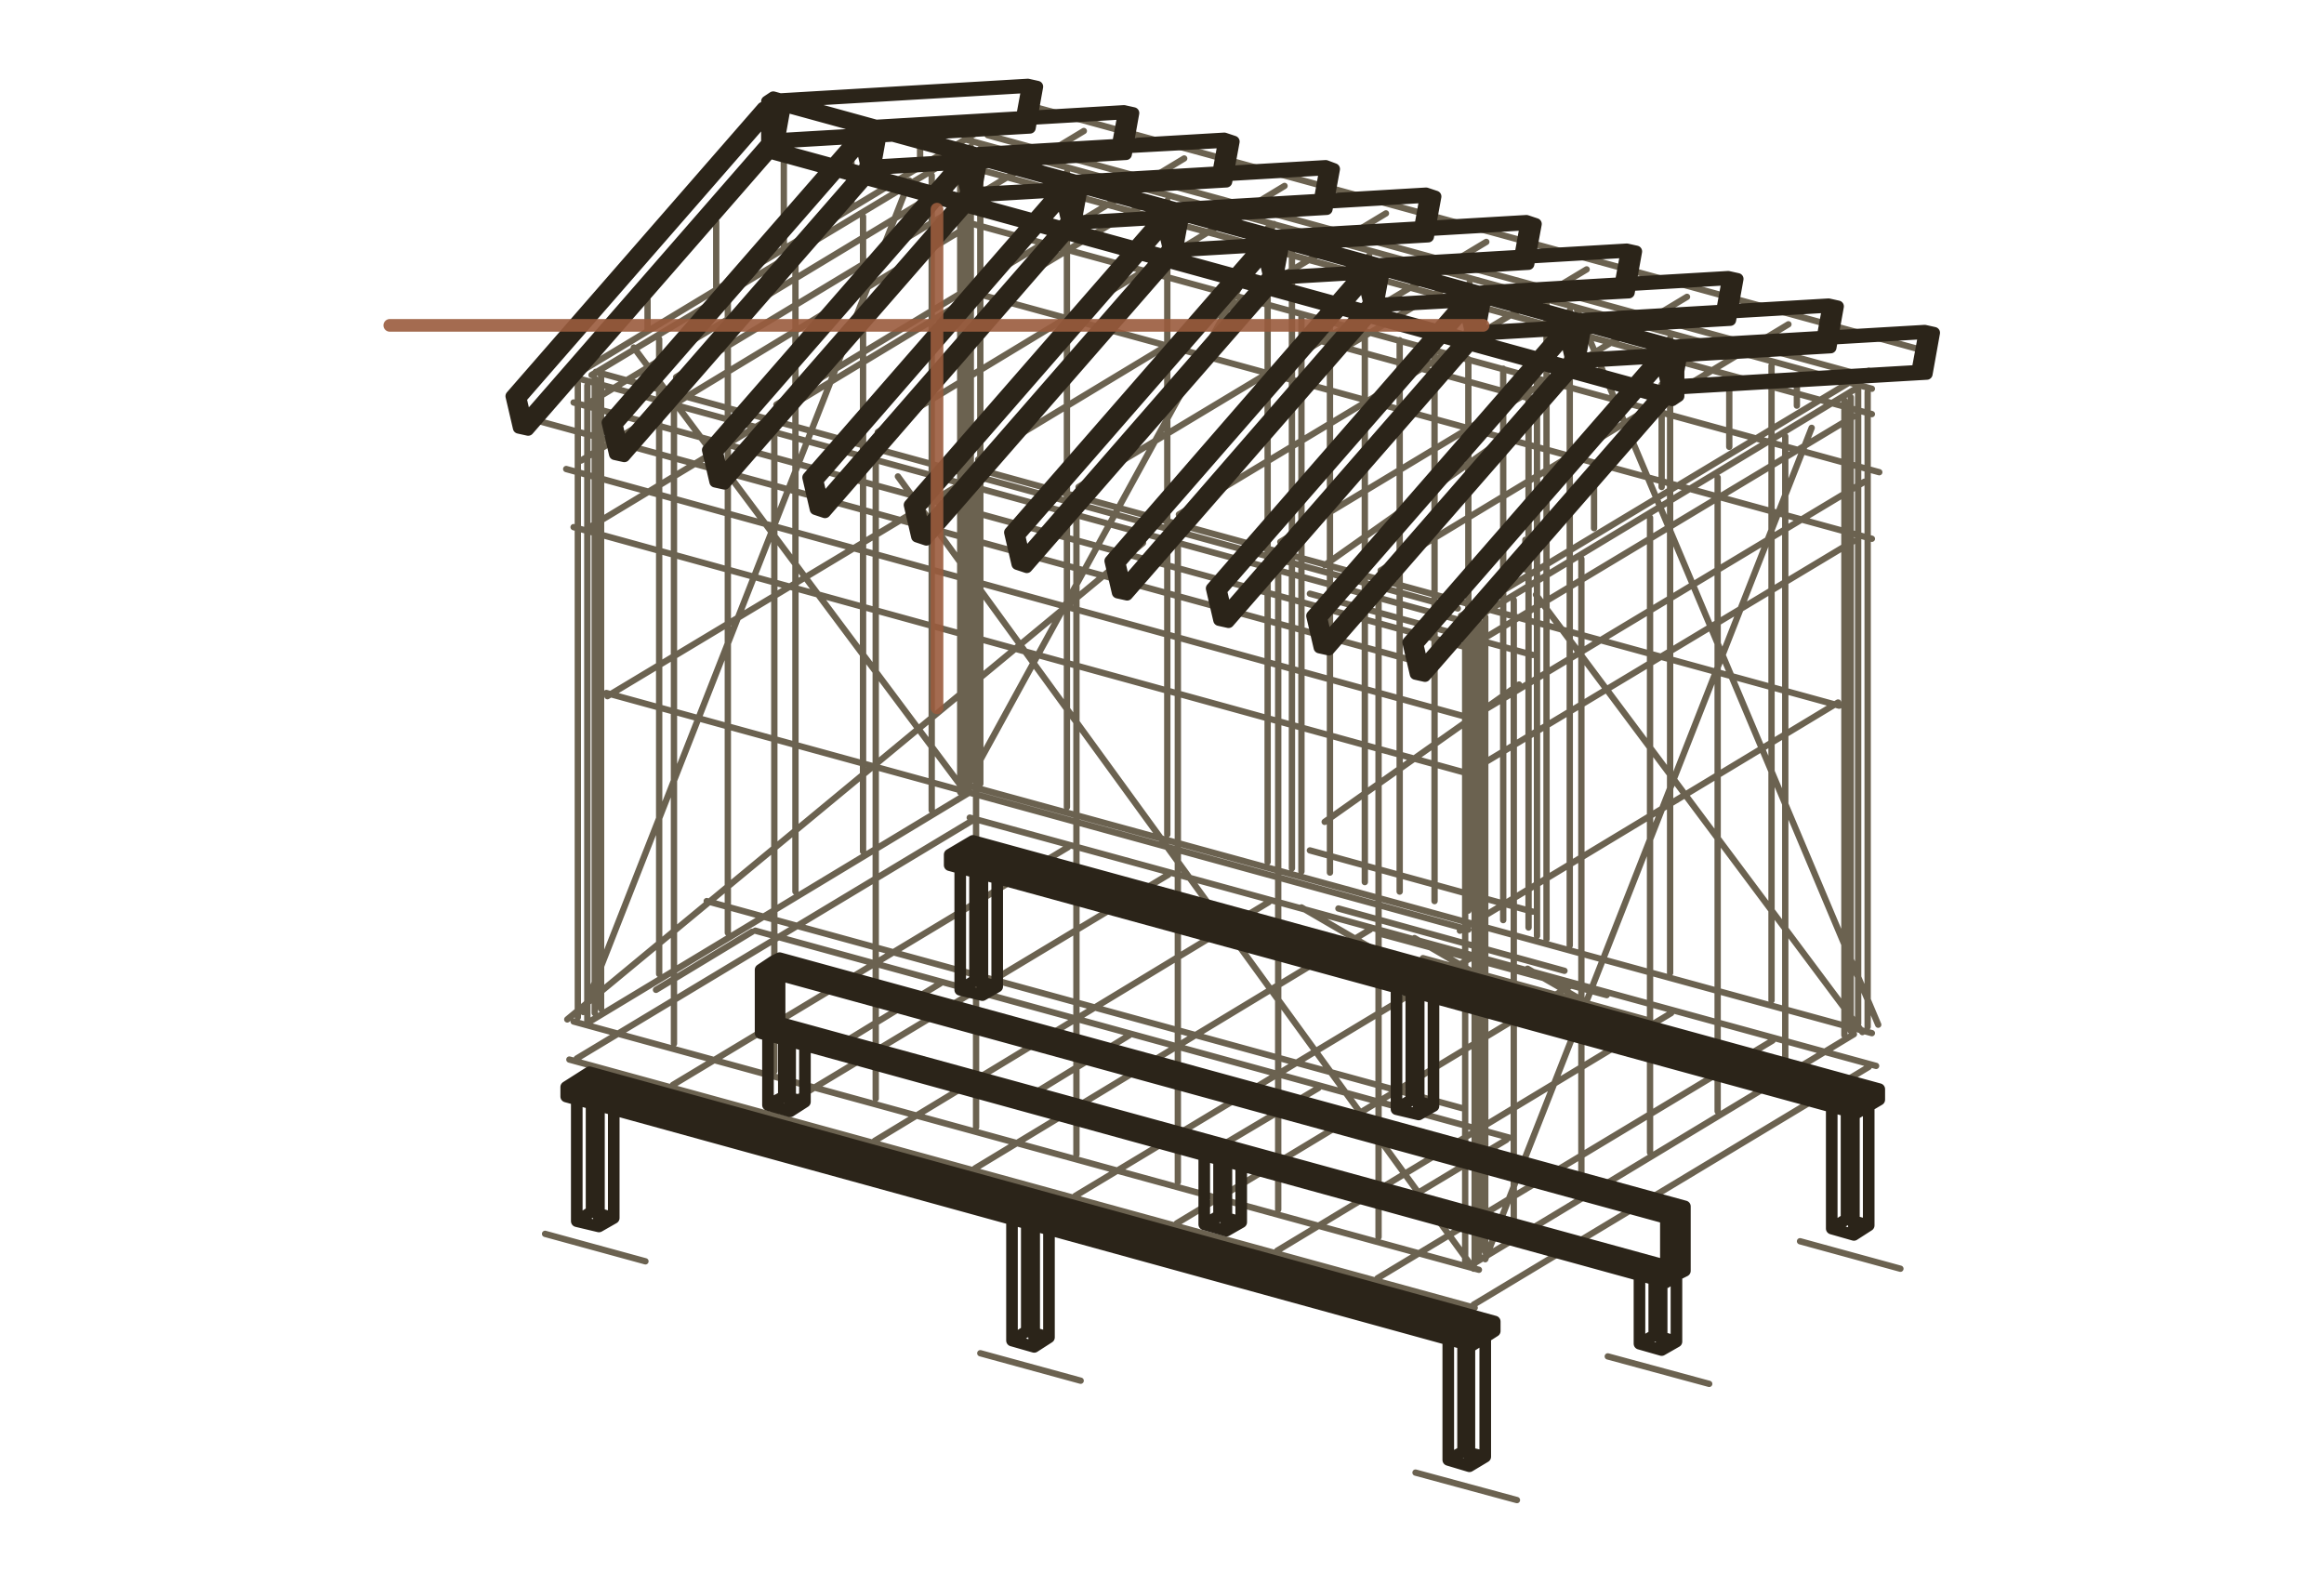
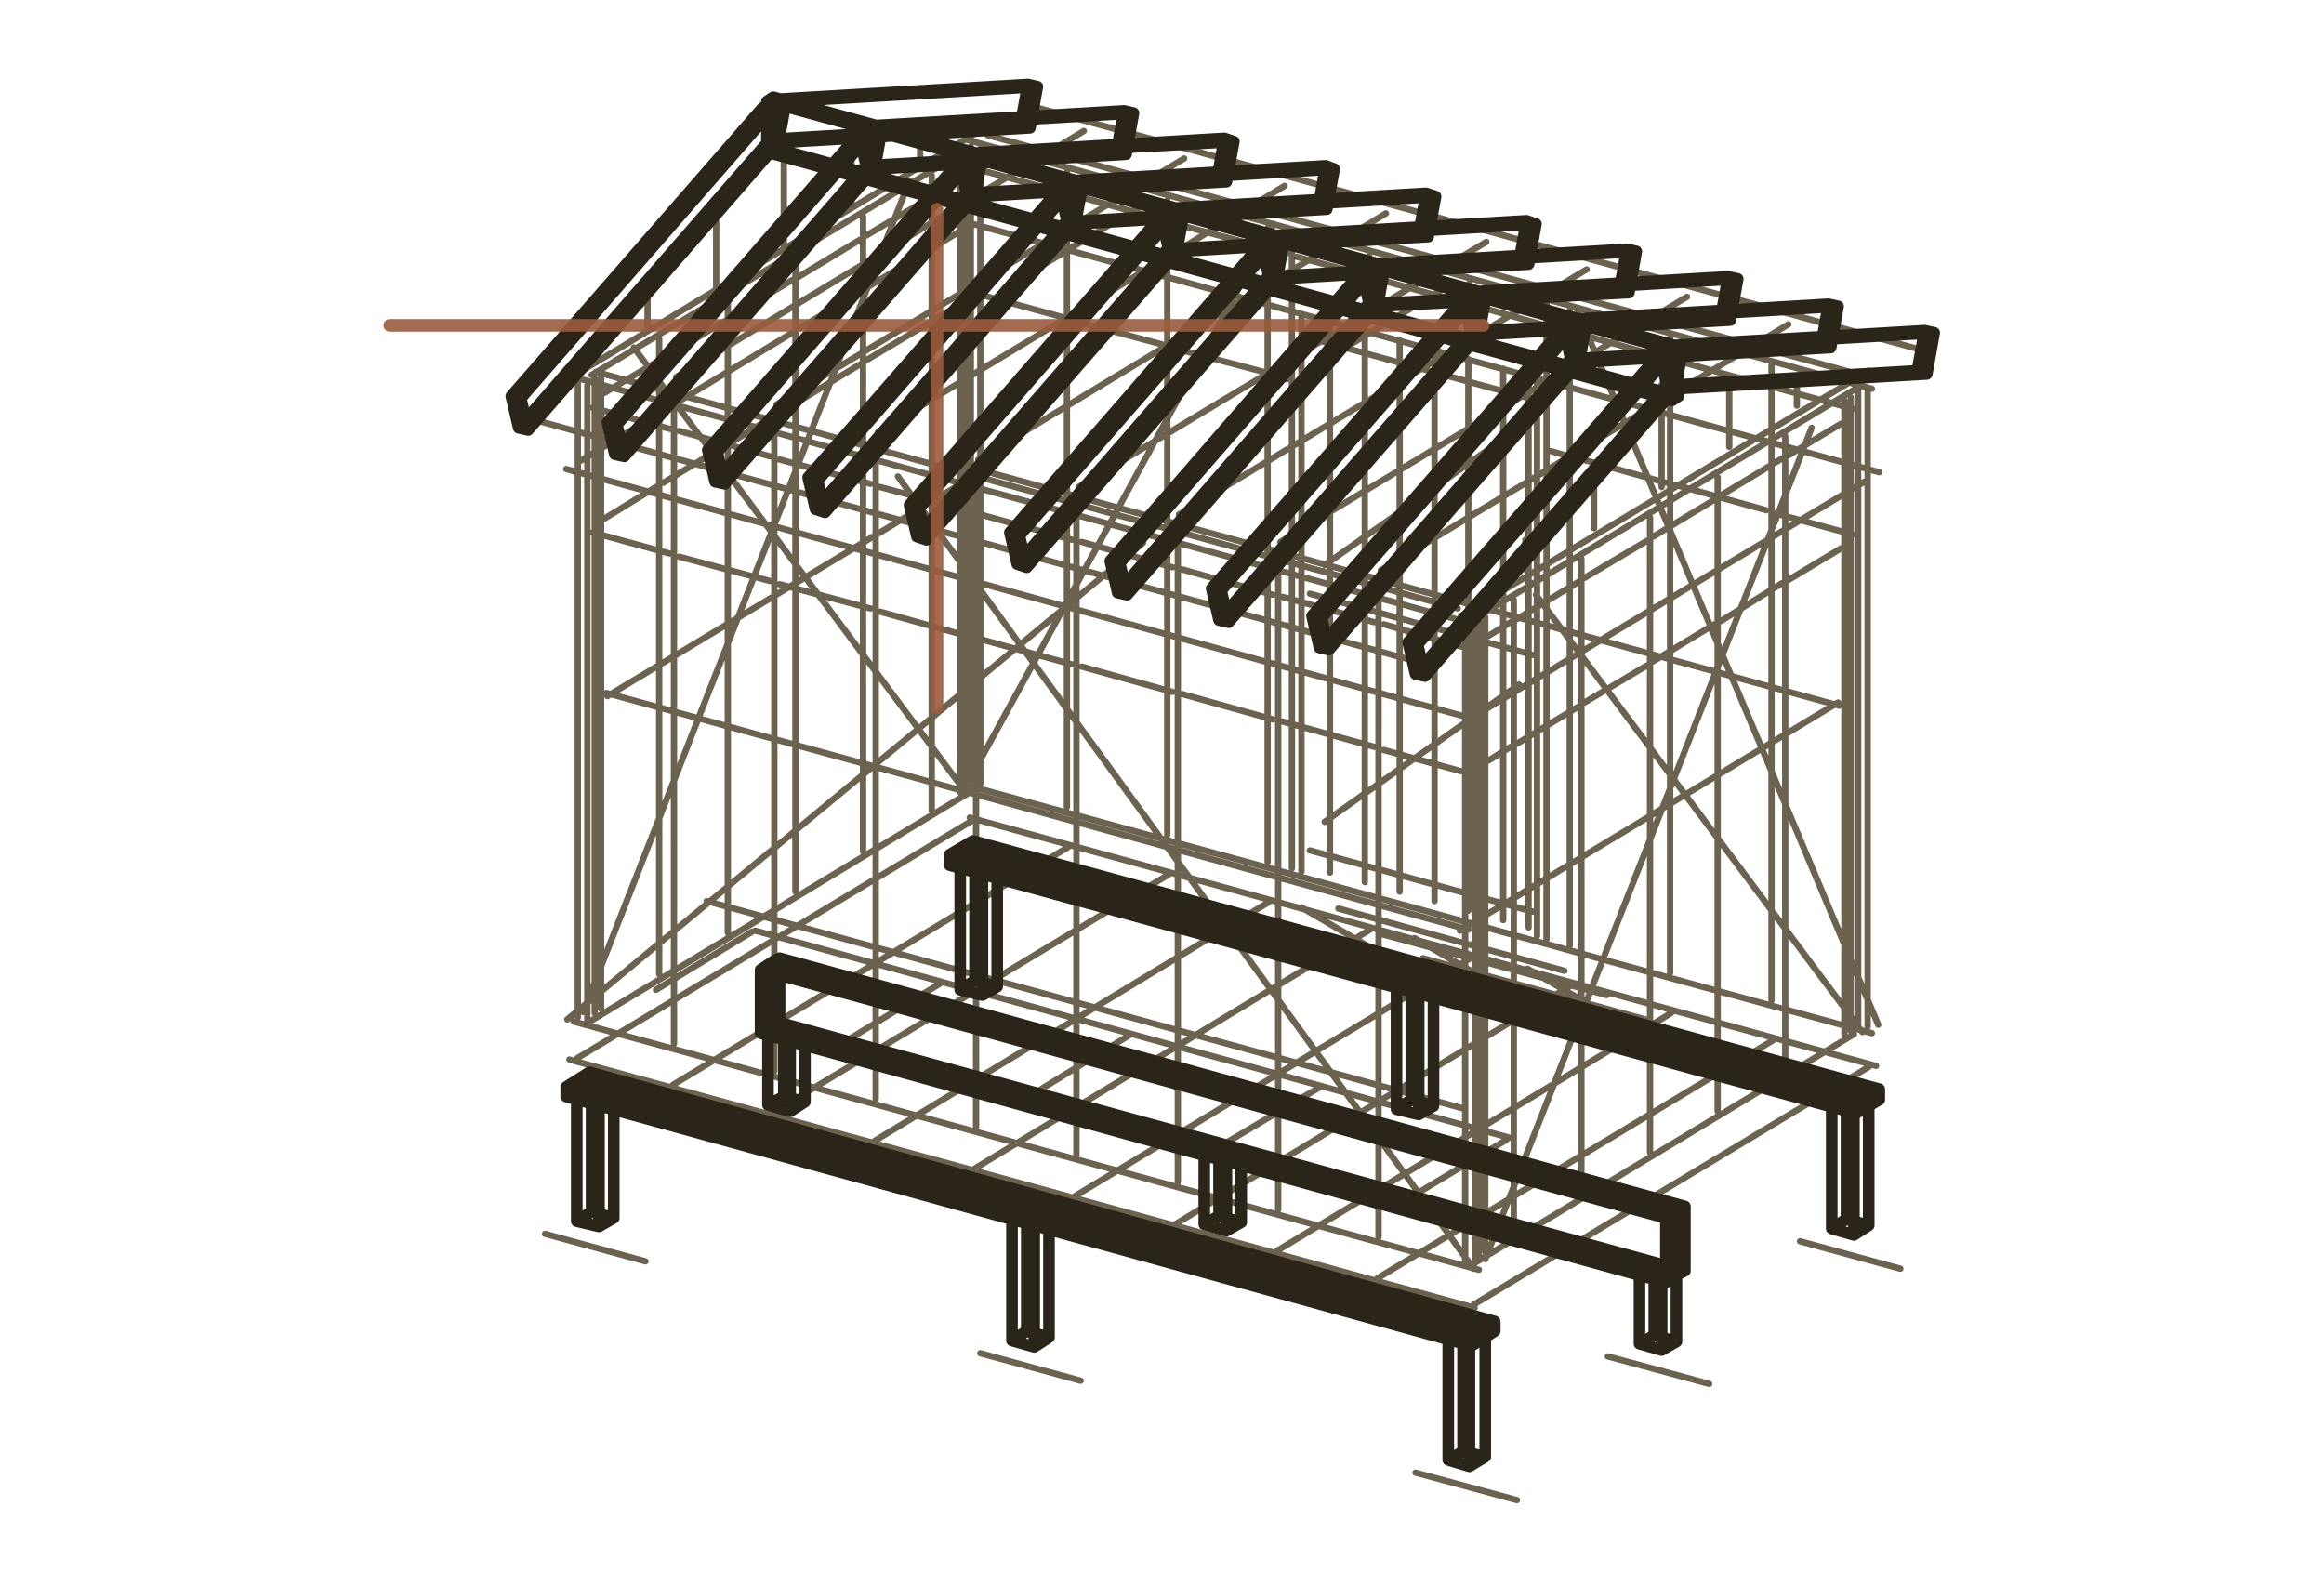
<svg xmlns="http://www.w3.org/2000/svg" viewBox="0 0 220 150" width="220" height="150" role="img">
  <g fill="none" stroke="#6b6250" stroke-width="0.6" stroke-linecap="round">
-     <path d="M87.9 94.8L97.4 97.4M51.6 116.8L61.1 119.4M129.2 106.1L138.7 108.8M92.8 128.1L102.3 130.7M170.4 117.5L179.9 120.1M134 139.4L143.6 142M69.7 105.8L79.3 108.4M111 117.1L120.5 119.7M152.2 128.4L161.8 131M92 77.7L54.6 100.2M101.1 80.2L63.7 102.7M110.6 82.8L73.2 105.3M120.1 85.4L82.8 108M129.7 88L92.3 110.6M139.2 90.7L101.8 113.2M148.7 93.3L111.4 115.8M158.2 95.9L120.9 118.4M167.8 98.5L130.4 121M176.9 101L139.5 123.5M91.8 77.4L177.6 100.9M53.9 100.3L139.6 123.8M91.4 74.3L177.2 97.8M91.4 13.2L177.2 36.8M93.5 12.8L175.1 35.2M91.9 73.9L91.9 13.9M101 76.4L101 16.3M110.5 79L110.5 19M120 81.6L120 21.6M148.6 89.5L148.6 29.4M158.1 92.1L158.1 32M167.7 94.7L167.7 34.6M176.8 97.2L176.8 37.1M92.8 74.2L92.8 14.1M175.9 96.9L175.9 36.9M122.3 82.2L122.3 22.2M123.2 82.5L123.2 30M146.4 88.9L146.4 28.8M145.5 88.6L145.5 36.1M123 27.9L146.2 34.2M122.4 28.2L145.6 34.6M129.6 28.1L129.6 24.2M139.1 30.7L139.1 26.8M92 73.4L120.6 21.2M149.2 29.1L177.8 97M140 120.2L54.3 96.7M140 59.2L54.3 35.7M138 57.6L56.4 35.2M139.6 119.6L139.6 59.6M130.5 117.1L130.5 57.1M121 114.5L121 54.4M111.5 111.9L111.5 51.8M101.9 109.3L101.9 49.2M92.4 106.7L92.4 46.6M82.9 104L82.9 44M73.3 101.4L73.3 41.4M63.8 98.8L63.8 38.8M54.7 96.3L54.7 36.3M138.7 119.4L138.7 59.3M55.6 96.6L55.6 36.5M139.5 120.1L85 45.1M108.2 51.4L53.7 96.5M175.5 97.9L139.7 119.5M175.5 36.9L139.7 58.5M176.9 35.1L138.3 58.3M175.2 97.6L175.2 37.6M169 101.3L169 41.3M162.6 105.2L162.6 45.2M156.2 109.1L156.2 49M149.7 113L149.7 52.9M143.3 116.8L143.3 56.8M140 118.8L140 58.8M174.6 98L174.6 37.9M140.6 118.5L140.6 58.4M176.3 97.7L145.4 56.3M171.5 40.5L140.6 119.2M56 96.6L91.8 75M56 35.5L91.8 14M54.6 35.4L93.2 12.1M56.3 95.9L56.3 35.8M62.4 92.2L62.4 32.1M68.9 88.3L68.9 28.3M75.3 84.4L75.3 24.4M81.7 80.6L81.7 20.5M88.2 76.7L88.2 16.6M91.5 74.7L91.5 14.6M56.9 95.5L56.9 35.5M90.9 75L90.9 15M55.2 95.8L86.1 17.1M60 32.9L90.9 74.3M102.6 12.4L64 35.7M112.1 15L73.5 38.3M121.6 17.6L83.1 40.9M131.2 20.2L92.6 43.5M140.7 22.9L102.1 46.1M150.2 25.5L111.6 48.7M159.7 28.1L121.2 51.3M169.3 30.7L130.7 54M108.8 19L95.9 26.8M137.4 26.9L124.5 34.6M87.1 15.6L87.1 12.9M80.6 19.5L80.6 13.2M74.2 23.3L74.2 13.6M67.8 27.2L67.8 21M61.3 31.1L61.3 28.4M170.1 38.4L170.1 35.6M163.7 42.3L163.7 36M157.3 46.1L157.3 36.4M150.9 50L150.9 43.8M144.4 53.9L144.4 51.1M97.1 9.9L182.9 33.4M134.4 62.7L48.6 39.2M125.9 82.6L125.9 30.4M129.2 83.5L129.2 31.3M132.5 84.4L132.5 32.2M135.8 85.3L135.8 33.1M139 86.2L139 34M142.3 87.1L142.3 34.9M144.7 87.8L144.7 35.6M124 80.5L145.1 86.3M124 56.2L145.1 62M124 32L145.1 37.8M125.4 77.8L143.8 64.8M125.4 53.5L143.8 40.5M158.1 99.5L144.6 91.7M147.3 96.6L133.9 88.8M136.6 93.7L123.2 85.9M156.1 96.6L134.7 90.7M152.1 94.2L130.7 88.4M148.1 91.9L126.7 86M92.5 44.4L174.1 66.8M139 88L57.4 65.6M174 66.5L138.2 88.1M57.5 65.9L93.3 44.4M91.4 27.5L177.2 51M91.4 15.7L177.2 39.2M92.1 21.2L177.9 44.7M140 73.5L54.3 49.9M140 61.6L54.3 38.1M139.3 68L53.6 44.4M175.5 51.2L139.7 72.7M175.5 39.4L139.7 60.9M176.5 45.6L140.7 67.1M56 49.8L91.8 28.2M56 38L91.8 16.4M55 43.6L90.7 22M66.9 85.3L138.4 104.9M71.5 88.1L142.9 107.7M62.1 93.7L71.2 88.2M80 98.6L89 93.1M97.9 103.5L106.9 98M115.7 108.4L124.8 103M133.6 113.3L142.6 107.9" />
+     <path d="M87.9 94.8L97.4 97.4M51.6 116.8L61.1 119.4M129.2 106.1L138.7 108.8M92.8 128.1L102.3 130.7M170.4 117.5L179.9 120.1M134 139.4L143.6 142M69.7 105.8L79.3 108.4M111 117.1L120.5 119.7M152.2 128.4L161.8 131M92 77.7L54.6 100.2M101.1 80.2L63.7 102.7M110.6 82.8L73.2 105.3M120.1 85.4L82.8 108M129.7 88L92.3 110.6M139.2 90.7L101.8 113.2M148.7 93.3L111.4 115.8M158.2 95.9L120.9 118.4M167.8 98.5L130.4 121M176.9 101L139.5 123.5M91.8 77.4L177.6 100.9M53.9 100.3L139.6 123.8M91.4 74.3L177.2 97.8M91.4 13.2L177.2 36.8M93.5 12.8L175.1 35.2M91.9 73.9L91.9 13.9M101 76.4L101 16.3M110.5 79L110.5 19M120 81.6L120 21.6M148.6 89.5L148.6 29.4M158.1 92.1L158.1 32M167.7 94.7L167.7 34.6M176.8 97.2L176.8 37.1M92.8 74.2L92.8 14.1M175.9 96.9L175.9 36.9M122.3 82.2L122.3 22.2M123.2 82.5L123.2 30M146.4 88.9L146.4 28.8M145.5 88.6L145.5 36.1M123 27.9L146.2 34.2M122.4 28.2L145.6 34.6M129.6 28.1L129.6 24.2M139.1 30.7L139.1 26.8M92 73.4L120.6 21.2M149.2 29.1L177.8 97M140 120.2L54.3 96.7M140 59.2L54.3 35.7M138 57.6L56.4 35.2M139.6 119.6L139.6 59.6M130.5 117.1L130.5 57.1M121 114.5L121 54.4M111.5 111.9L111.5 51.8M101.9 109.3L101.9 49.2M92.4 106.7L92.4 46.6M82.9 104L82.9 44M73.3 101.4L73.3 41.4M63.8 98.8L63.8 38.8M54.7 96.3L54.7 36.3M138.7 119.4L138.7 59.3M55.6 96.6L55.6 36.5M139.5 120.1L85 45.1M108.2 51.4L53.7 96.5M175.5 97.9L139.7 119.5M175.5 36.9L139.7 58.5M176.9 35.1L138.3 58.3M175.2 97.6L175.2 37.6M169 101.3L169 41.3M162.6 105.2L162.6 45.2M156.2 109.1L156.2 49M149.7 113L149.7 52.9M143.3 116.8L143.3 56.8M140 118.8L140 58.8M174.6 98L174.6 37.9M140.6 118.5L140.6 58.4M176.3 97.7L145.4 56.3M171.5 40.5L140.6 119.2M56 96.6L91.8 75M56 35.5L91.8 14M54.6 35.4L93.2 12.1M56.3 95.9L56.3 35.8M62.4 92.2L62.4 32.1M68.9 88.3L68.9 28.3M75.3 84.4L75.3 24.4M81.7 80.6L81.7 20.5M88.2 76.7L88.2 16.6M91.5 74.7L91.5 14.6M56.9 95.5L56.9 35.5M90.9 75L90.9 15M55.2 95.8L86.1 17.1M60 32.9L90.9 74.3M102.6 12.4L64 35.7M112.1 15L73.5 38.3M121.6 17.6L83.1 40.9M131.2 20.2L92.6 43.5M140.7 22.9L102.1 46.1M150.2 25.5L111.6 48.7M159.7 28.1L121.2 51.3M169.3 30.7L130.7 54M108.8 19L95.9 26.8M137.4 26.9L124.5 34.6M87.1 15.6L87.1 12.9M80.6 19.5L80.6 13.2M74.2 23.3L74.2 13.6M67.8 27.2L67.8 21M61.3 31.1L61.3 28.4M170.1 38.4L170.1 35.6M163.7 42.3L163.7 36M157.3 46.1L157.3 36.4M150.9 50L150.9 43.8M144.4 53.9L144.4 51.1M97.1 9.9L182.9 33.4M134.4 62.7L48.6 39.2M125.9 82.6L125.9 30.4M129.2 83.5L129.2 31.3M132.5 84.4L132.5 32.2M135.8 85.3L135.8 33.1M139 86.2L139 34M142.3 87.1L142.3 34.9M144.7 87.8L144.7 35.6M124 80.5L145.1 86.3M124 56.2L145.1 62M124 32L145.1 37.8M125.4 77.8L143.8 64.8M125.4 53.5L143.8 40.5M158.1 99.5L144.6 91.7M147.3 96.6L133.9 88.8M136.6 93.7L123.2 85.9M156.1 96.6L134.7 90.7M152.1 94.2L130.7 88.4M148.1 91.9L126.7 86M92.5 44.4L174.1 66.8M139 88L57.4 65.6M174 66.5L138.2 88.1M57.5 65.9L93.3 44.4M93.2 28L100.5 30M101.4 30.3L110 32.6M110.9 32.9L119.6 35.2M120.5 35.5L121.8 35.9M146.8 42.7L148.2 43.1M149.1 43.3L157.7 45.7M158.6 45.9L167.2 48.3M168.1 48.6L175.4 50.6M93.2 16.2L100.5 18.2M101.4 18.4L110 20.8M110.9 21.1L119.6 23.4M120.5 23.7L121.8 24M122.7 24.3L129.1 26M130 26.3L138.6 28.7M139.5 28.9L145.9 30.7M146.8 30.9L148.2 31.3M149.1 31.5L157.7 33.9M158.6 34.1L167.2 36.5M168.1 36.7L175.4 38.7M92.1 21.2L177.9 44.7M138.3 73L131 71M130.1 70.7L121.4 68.3M120.5 68.1L111.9 65.7M111 65.5L102.4 63.1M101.5 62.9L92.8 60.5M91.9 60.3L83.3 57.9M82.4 57.6L73.8 55.3M72.9 55L64.3 52.7M63.4 52.4L56.1 50.4M138.3 61.2L131 59.1M130.1 58.9L121.4 56.5M120.5 56.3L111.9 53.9M111 53.7L102.4 51.3M101.5 51.1L92.8 48.7M91.9 48.4L83.3 46.1M82.4 45.8L73.8 43.5M72.9 43.2L64.3 40.8M63.4 40.6L56.1 38.6M139.3 68L53.6 44.4M174.3 51.9L169.3 54.9M168.7 55.2L162.9 58.8M162.3 59.1L156.5 62.6M155.9 63L150 66.5M149.4 66.9L143.6 70.4M143 70.7L140.9 72M174.3 40.1L169.3 43.1M168.7 43.4L162.9 46.9M162.3 47.3L156.5 50.8M155.9 51.2L150 54.7M149.4 55.1L143.6 58.6M143 58.9L140.9 60.2M176.5 45.6L140.7 67.1M57.2 49.1L62.1 46.1M62.8 45.7L68.6 42.2M69.2 41.9L75 38.3M75.6 38L81.4 34.5M82 34.1L87.9 30.6M88.5 30.2L90.6 29M57.2 37.2L62.1 34.3M62.8 33.9L68.6 30.4M69.2 30L75 26.5M75.6 26.2L81.4 22.7M82 22.3L87.9 18.8M88.5 18.4L90.6 17.1M55 43.6L90.7 22M66.9 85.3L138.4 104.9M71.5 88.1L142.9 107.7M62.1 93.7L71.2 88.2M80 98.6L89 93.1M97.9 103.5L106.9 98M115.7 108.4L124.8 103M133.6 113.3L142.6 107.9" />
  </g>
  <g fill="none" stroke="#2b2419" stroke-width="1.1" stroke-linecap="round">
    <path d="M94.4 93.4L93 94.2M92.3 92.8L90.9 93.7M94.4 81.6L93 82.4M92.3 81L90.9 81.8M94.4 93.4L92.3 92.8M93 94.2L90.9 93.7M94.4 81.6L92.3 81M93 82.4L90.9 81.8M94.4 93.4L94.4 81.6M93 94.2L93 82.4M92.3 92.8L92.3 81M90.9 93.7L90.9 81.8M58.1 115.3L56.7 116.1M56 114.7L54.6 115.6M58.1 103.5L56.7 104.3M56 102.9L54.6 103.8M58.1 115.3L56 114.7M56.7 116.1L54.6 115.6M58.1 103.5L56 102.9M56.7 104.3L54.6 103.8M58.1 115.3L58.1 103.5M56.7 116.1L56.7 104.3M56 114.7L56 102.9M54.6 115.6L54.6 103.8M135.7 104.7L134.3 105.5M133.6 104.1L132.2 105M135.7 92.9L134.3 93.7M133.6 92.3L132.2 93.2M135.7 104.7L133.6 104.1M134.3 105.5L132.2 105M135.7 92.9L133.6 92.3M134.3 93.7L132.2 93.2M135.7 104.7L135.7 92.9M134.3 105.5L134.3 93.7M133.6 104.1L133.6 92.3M132.2 105L132.2 93.2M99.3 126.6L97.9 127.5M97.2 126L95.8 126.9M99.3 114.8L97.9 115.6M97.2 114.2L95.8 115.1M99.3 126.6L97.2 126M97.9 127.5L95.8 126.9M99.3 114.8L97.2 114.2M97.9 115.6L95.8 115.1M99.3 126.6L99.3 114.8M97.9 127.5L97.9 115.6M97.2 126L97.2 114.2M95.8 126.9L95.8 115.1M176.9 116L175.5 116.9M174.8 115.4L173.4 116.3M176.9 104.2L175.5 105M174.8 103.6L173.4 104.5M176.9 116L174.8 115.4M175.5 116.9L173.4 116.3M176.9 104.2L174.8 103.6M175.5 105L173.4 104.5M176.9 116L176.9 104.2M175.5 116.9L175.5 105M174.8 115.4L174.8 103.6M173.4 116.3L173.4 104.5M140.6 137.9L139.1 138.8M138.5 137.4L137.1 138.2M140.6 126.1L139.1 127M138.5 125.5L137.1 126.4M140.6 137.9L138.5 137.4M139.1 138.8L137.1 138.2M140.6 126.1L138.5 125.5M139.1 127L137.1 126.4M140.6 137.9L140.6 126.1M139.1 138.8L139.1 127M138.5 137.4L138.5 125.5M137.1 138.2L137.1 126.4M76.2 104.3L74.8 105.2M74.2 103.8L72.7 104.6M76.2 97.6L74.8 98.5M74.2 97L72.7 97.9M76.2 104.3L74.2 103.8M74.8 105.2L72.7 104.6M76.2 97.6L74.2 97M74.8 98.5L72.7 97.9M76.2 104.3L76.2 97.6M74.8 105.2L74.8 98.5M74.2 103.8L74.2 97M72.7 104.6L72.7 97.9M117.5 115.7L116.1 116.5M115.4 115.1L114 115.9M117.5 108.9L116.1 109.8M115.4 108.4L114 109.2M117.5 115.7L115.4 115.1M116.1 116.5L114 115.9M117.5 108.9L115.4 108.4M116.1 109.8L114 109.2M117.5 115.7L117.5 108.9M116.1 116.5L116.1 109.8M115.4 115.1L115.4 108.4M114 115.9L114 109.2M158.7 127L157.3 127.8M156.6 126.4L155.2 127.2M158.7 120.2L157.3 121.1M156.6 119.7L155.2 120.5M158.7 127L156.6 126.4M157.3 127.8L155.2 127.2M158.7 120.2L156.6 119.7M157.3 121.1L155.2 120.5M158.7 127L158.7 120.2M157.3 127.8L157.3 121.1M156.6 126.4L156.6 119.7M155.2 127.2L155.2 120.5M89.9 81.9L89.9 80.9M92.1 80.6L92.1 79.6M175.7 105.4L175.7 104.5M177.9 104.1L177.9 103.1M89.9 81.9L92.1 80.6M89.9 80.9L92.1 79.6M175.7 105.4L177.9 104.1M175.7 104.5L177.9 103.1M89.9 81.9L175.7 105.4M89.9 80.9L175.7 104.5M92.1 80.6L177.9 104.1M92.1 79.6L177.9 103.1M53.6 103.8L53.6 102.9M55.8 102.5L55.8 101.5M139.3 127.4L139.3 126.4M141.5 126L141.5 125.1M53.6 103.8L55.8 102.5M53.6 102.9L55.8 101.5M139.3 127.4L141.5 126M139.3 126.4L141.5 125.1M53.6 103.8L139.3 127.4M53.6 102.9L139.3 126.4M55.8 102.5L141.5 126M55.8 101.5L141.5 125.1M73.8 96.8L73.2 97.1M73.8 90.7L73.2 91M159.5 120.3L158.9 120.6M159.5 114.2L158.9 114.6M73.8 96.8L73.8 90.7M73.2 97.1L73.2 91M159.5 120.3L159.5 114.2M158.9 120.6L158.9 114.6M73.8 96.8L159.5 120.3M73.2 97.1L158.9 120.6M73.8 90.7L159.5 114.2M73.2 91L158.9 114.6M73.2 97.1L72.6 97.5M73.2 91L72.6 91.4M158.9 120.6L158.3 121M158.9 114.6L158.3 114.9M73.2 97.1L73.2 91M72.6 97.5L72.6 91.4M158.9 120.6L158.9 114.6M158.3 121L158.3 114.9M73.2 97.1L158.9 120.6M72.6 97.5L158.3 121M73.2 91L158.9 114.6M72.6 91.4L158.3 114.9M72.6 97.5L72 97.8M72.6 91.4L72 91.8M158.3 121L157.7 121.4M158.3 114.9L157.7 115.3M72.6 97.5L72.6 91.4M72 97.8L72 91.8M158.3 121L158.3 114.9M157.7 121.4L157.7 115.3M72.6 97.5L158.3 121M72 97.8L157.7 121.4M72.6 91.4L158.3 114.9M72 91.8L157.7 115.3M97.5 12.1L96.6 11.8M98.2 8.2L97.3 8M73.7 13.5L72.8 13.2M74.4 9.6L73.5 9.4M97.5 12.1L98.2 8.2M96.6 11.8L97.3 8M73.7 13.5L74.4 9.6M72.8 13.2L73.5 9.4M97.5 12.1L73.7 13.5M96.6 11.8L72.8 13.2M98.2 8.2L74.4 9.6M97.3 8L73.5 9.4M73.8 13.4L72.9 13.2M73.1 10.4L72.2 10.2M50 40.7L49.1 40.5M49.3 37.7L48.4 37.5M73.8 13.4L73.1 10.4M72.9 13.2L72.2 10.2M50 40.7L49.3 37.7M49.1 40.5L48.4 37.5M73.8 13.4L50 40.7M72.9 13.2L49.1 40.5M73.1 10.4L49.3 37.7M72.2 10.2L48.4 37.5M106.6 14.6L105.7 14.3M107.3 10.7L106.4 10.5M82.8 16L81.9 15.7M83.5 12.1L82.6 11.9M106.6 14.6L107.3 10.7M105.7 14.3L106.4 10.5M82.8 16L83.5 12.1M81.9 15.7L82.6 11.9M106.6 14.6L82.8 16M105.7 14.3L81.9 15.7M107.3 10.7L83.5 12.1M106.4 10.5L82.6 11.9M82.9 15.9L82 15.7M82.2 12.9L81.3 12.7M59.1 43.2L58.2 43M58.4 40.2L57.5 40M82.9 15.9L82.2 12.9M82 15.7L81.3 12.7M59.1 43.2L58.4 40.2M58.2 43L57.5 40M82.9 15.9L59.1 43.2M82 15.7L58.2 43M82.2 12.9L58.4 40.2M81.3 12.7L57.5 40M116.1 17.2L115.2 17M116.8 13.4L115.9 13.1M92.3 18.6L91.4 18.3M93 14.7L92.1 14.5M116.1 17.2L116.8 13.4M115.2 17L115.9 13.1M92.3 18.6L93 14.7M91.4 18.3L92.1 14.5M116.1 17.2L92.3 18.6M115.2 17L91.4 18.3M116.8 13.4L93 14.7M115.9 13.1L92.1 14.5M92.4 18.5L91.5 18.3M91.7 15.5L90.8 15.3M68.6 45.8L67.7 45.6M67.9 42.8L67 42.6M92.4 18.5L91.7 15.5M91.5 18.3L90.8 15.3M68.6 45.8L67.9 42.8M67.7 45.6L67 42.6M92.4 18.5L68.6 45.8M91.5 18.3L67.7 45.6M91.7 15.5L67.9 42.8M90.8 15.3L67 42.6M125.6 19.8L124.8 19.6M126.3 16L125.5 15.7M101.8 21.2L101 21M102.5 17.4L101.6 17.1M125.6 19.8L126.3 16M124.8 19.6L125.5 15.7M101.8 21.2L102.5 17.4M101 21L101.6 17.1M125.6 19.8L101.8 21.2M124.8 19.6L101 21M126.3 16L102.5 17.4M125.5 15.7L101.6 17.1M101.9 21.1L101 20.9M101.2 18.1L100.3 17.9M78.1 48.5L77.2 48.2M77.4 45.5L76.5 45.2M101.9 21.1L101.2 18.1M101 20.9L100.3 17.9M78.1 48.5L77.4 45.5M77.2 48.2L76.5 45.2M101.9 21.1L78.1 48.5M101 20.9L77.2 48.2M101.2 18.1L77.4 45.5M100.3 17.9L76.5 45.2M135.2 22.4L134.3 22.2M135.9 18.6L135 18.3M111.4 23.8L110.5 23.6M112.1 20L111.2 19.7M135.2 22.4L135.9 18.6M134.3 22.2L135 18.3M111.4 23.8L112.1 20M110.5 23.6L111.2 19.7M135.2 22.4L111.4 23.8M134.3 22.2L110.5 23.6M135.9 18.6L112.1 20M135 18.3L111.2 19.7M111.5 23.8L110.6 23.5M110.8 20.8L109.9 20.5M87.7 51.1L86.8 50.8M87 48.1L86.1 47.8M111.5 23.8L110.8 20.8M110.6 23.5L109.9 20.5M87.7 51.1L87 48.1M86.8 50.8L86.1 47.8M111.5 23.8L87.7 51.1M110.6 23.5L86.8 50.8M110.8 20.8L87 48.1M109.9 20.5L86.1 47.8M144.7 25L143.8 24.8M145.4 21.2L144.5 20.9M120.9 26.4L120 26.2M121.6 22.6L120.7 22.3M144.7 25L145.4 21.2M143.8 24.8L144.5 20.9M120.9 26.4L121.6 22.6M120 26.2L120.7 22.3M144.7 25L120.9 26.4M143.8 24.8L120 26.2M145.4 21.2L121.6 22.6M144.5 20.9L120.7 22.3M121 26.4L120.1 26.1M120.3 23.4L119.4 23.1M97.2 53.7L96.3 53.4M96.5 50.7L95.6 50.4M121 26.4L120.3 23.4M120.1 26.1L119.4 23.1M97.2 53.7L96.5 50.7M96.3 53.4L95.6 50.4M121 26.4L97.2 53.7M120.1 26.1L96.3 53.4M120.3 23.4L96.5 50.7M119.4 23.1L95.6 50.4M154.2 27.7L153.3 27.4M154.9 23.8L154 23.6M130.4 29L129.5 28.8M131.1 25.2L130.2 25M154.2 27.7L154.9 23.8M153.3 27.4L154 23.6M130.4 29L131.1 25.2M129.5 28.8L130.2 25M154.2 27.7L130.4 29M153.3 27.4L129.5 28.8M154.9 23.8L131.1 25.2M154 23.6L130.2 25M130.5 29L129.6 28.7M129.8 26L128.9 25.7M106.7 56.3L105.8 56.1M106 53.3L105.1 53.1M130.5 29L129.8 26M129.6 28.7L128.9 25.7M106.7 56.3L106 53.3M105.8 56.1L105.1 53.1M130.5 29L106.7 56.3M129.6 28.7L105.8 56.1M129.8 26L106 53.3M128.9 25.7L105.1 53.1M163.8 30.3L162.9 30M164.5 26.4L163.6 26.2M140 31.7L139.1 31.4M140.7 27.8L139.8 27.6M163.8 30.3L164.5 26.4M162.9 30L163.6 26.2M140 31.7L140.7 27.8M139.1 31.4L139.8 27.6M163.8 30.3L140 31.7M162.9 30L139.1 31.4M164.5 26.4L140.7 27.8M163.6 26.2L139.8 27.6M140.1 31.6L139.2 31.4M139.4 28.6L138.5 28.4M116.3 58.9L115.4 58.7M115.6 55.9L114.7 55.7M140.1 31.6L139.4 28.6M139.2 31.4L138.5 28.4M116.3 58.9L115.6 55.9M115.4 58.7L114.7 55.7M140.1 31.6L116.3 58.9M139.2 31.4L115.4 58.7M139.4 28.6L115.6 55.9M138.5 28.4L114.7 55.7M173.3 32.9L172.4 32.6M174 29L173.1 28.8M149.5 34.3L148.6 34M150.2 30.4L149.3 30.2M173.3 32.9L174 29M172.4 32.6L173.1 28.8M149.5 34.3L150.2 30.4M148.6 34L149.3 30.2M173.3 32.9L149.5 34.3M172.4 32.6L148.6 34M174 29L150.2 30.4M173.1 28.8L149.3 30.2M149.6 34.2L148.7 34M148.9 31.2L148 31M125.8 61.5L124.9 61.3M125.1 58.5L124.2 58.3M149.6 34.2L148.9 31.2M148.7 34L148 31M125.8 61.5L125.1 58.5M124.9 61.3L124.2 58.3M149.6 34.2L125.8 61.5M148.7 34L124.9 61.3M148.9 31.2L125.1 58.5M148 31L124.2 58.3M182.4 35.4L181.5 35.1M183.1 31.5L182.2 31.3M158.6 36.8L157.7 36.5M159.3 32.9L158.4 32.7M182.4 35.4L183.1 31.5M181.5 35.1L182.2 31.3M158.6 36.8L159.3 32.9M157.7 36.5L158.4 32.7M182.4 35.4L158.6 36.8M181.5 35.1L157.7 36.5M183.1 31.5L159.3 32.9M182.2 31.3L158.4 32.7M158.7 36.7L157.8 36.5M158 33.7L157.1 33.5M134.9 64L134 63.8M134.2 61L133.3 60.8M158.7 36.7L158 33.7M157.8 36.5L157.1 33.5M134.9 64L134.2 61M134 63.8L133.3 60.8M158.7 36.7L134.9 64M157.8 36.5L134 63.8M158 33.7L134.2 61M157.1 33.5L133.3 60.8M73.2 14L72.6 14.4M73.2 9.2L72.6 9.6M158.9 37.5L158.3 37.9M158.9 32.8L158.3 33.1M73.2 14L73.2 9.2M72.6 14.4L72.6 9.6M158.9 37.5L158.9 32.8M158.3 37.9L158.3 33.1M73.2 14L158.9 37.5M72.6 14.4L158.3 37.9M73.2 9.2L158.9 32.8M72.6 9.6L158.3 33.1" />
  </g>
  <g fill="none" stroke="#9a5b3d" stroke-width="1.2" stroke-linecap="round" opacity="0.9">
    <path d="M88.7 67L88.7 19.8M36.9 30.8L140.4 30.8" />
  </g>
</svg>
